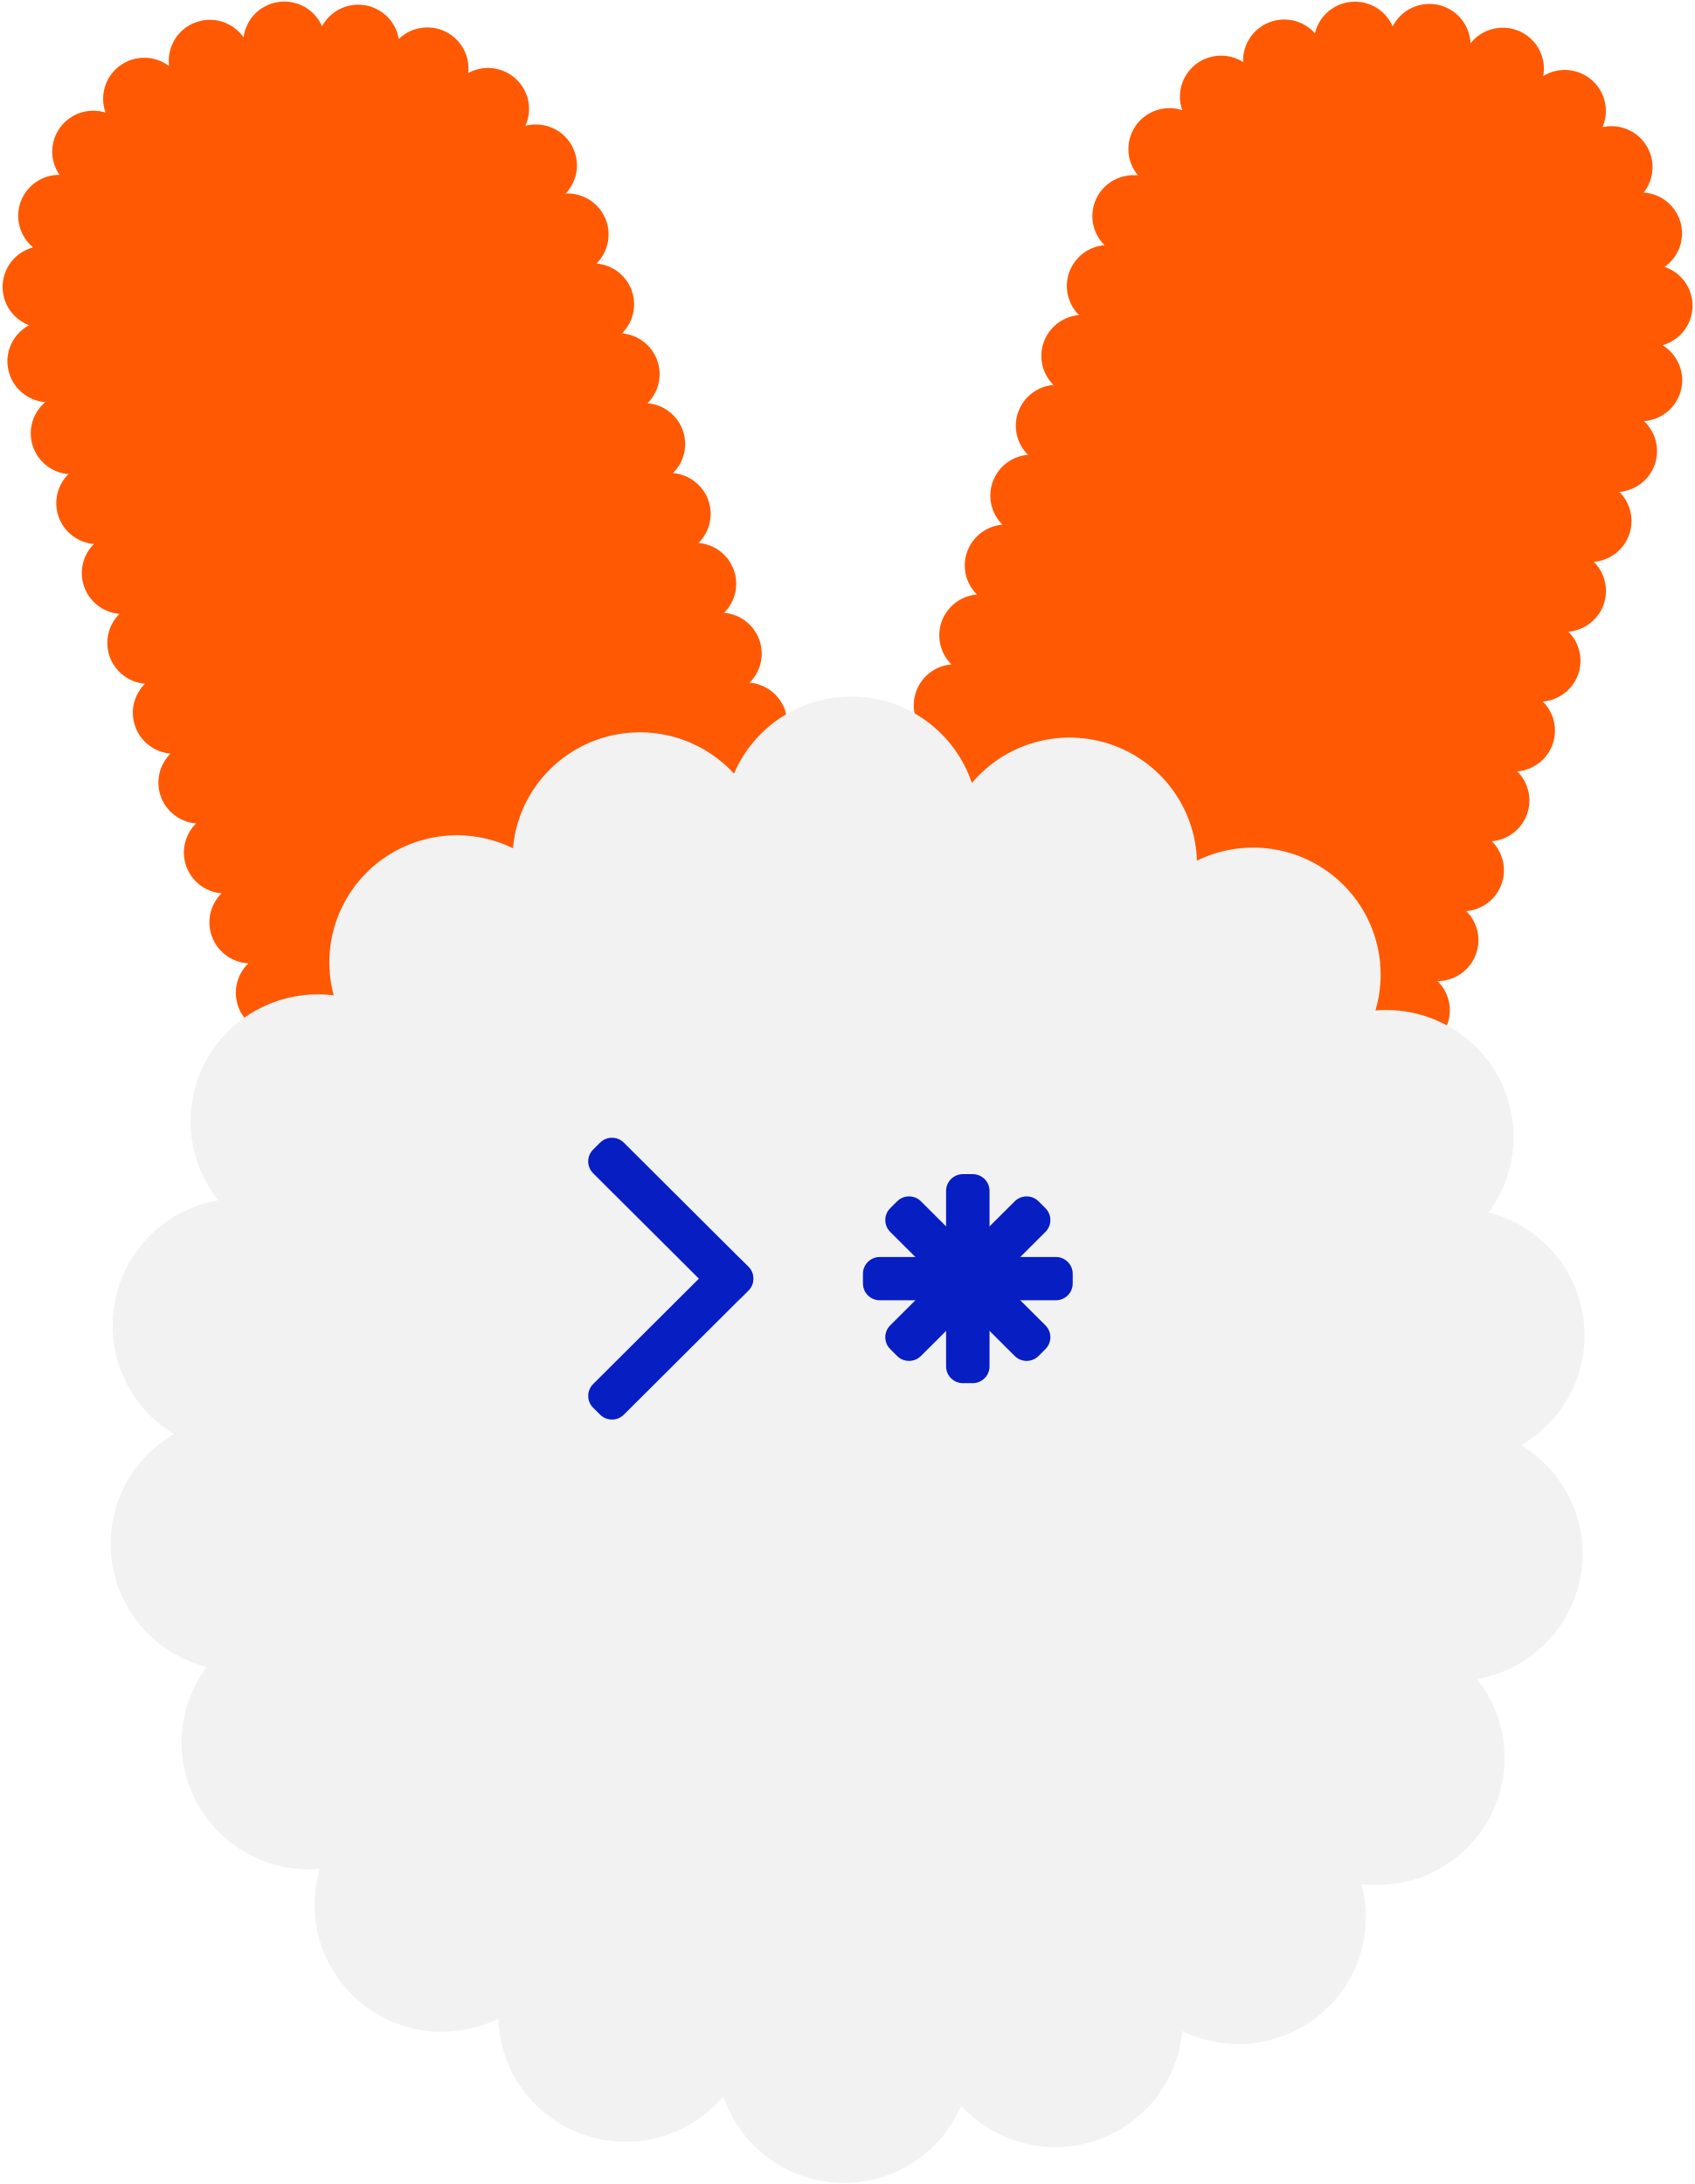
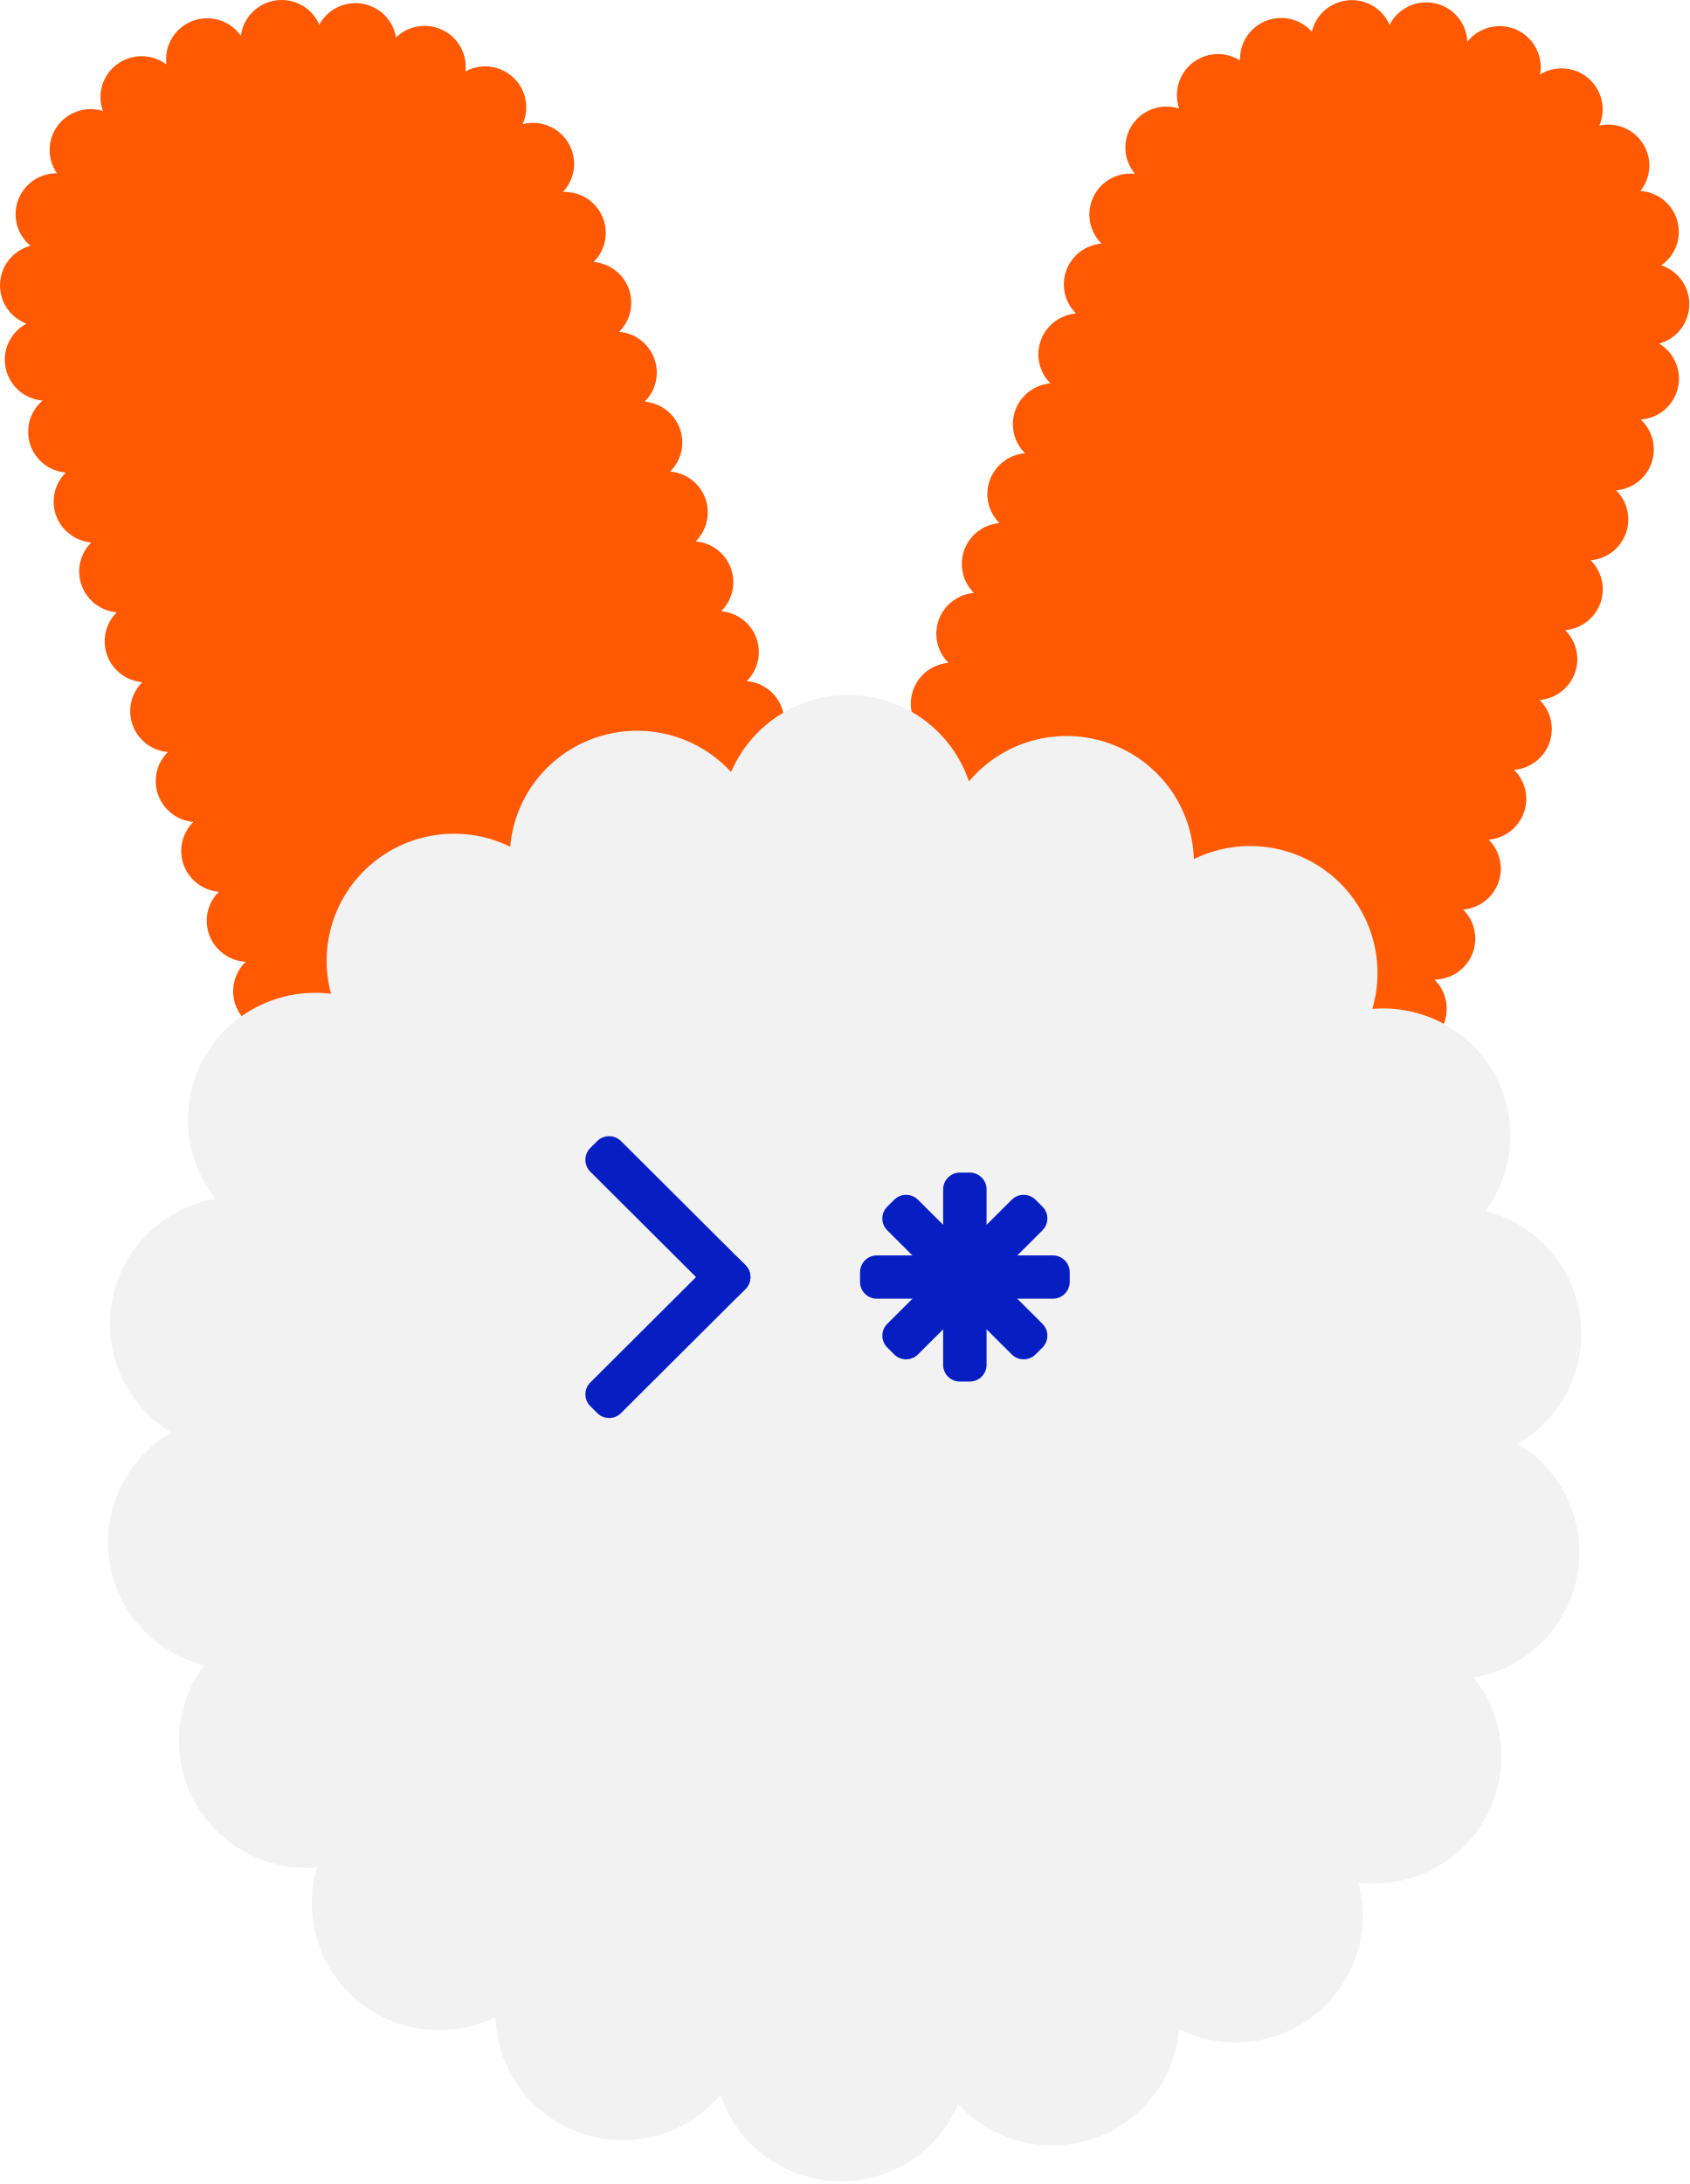
- <svg xmlns="http://www.w3.org/2000/svg" width="401" height="517" viewBox="0 0 401 517" fill="none">
-   <path d="M385.58 126.647C386.216 124.906 386.338 123.02 385.932 121.212C385.526 119.404 384.609 117.749 383.289 116.444C385.167 116.287 386.958 115.589 388.446 114.437C389.934 113.284 391.054 111.726 391.67 109.951C392.286 108.177 392.373 106.262 391.918 104.439C391.464 102.617 390.489 100.965 389.111 99.684C391.171 99.54 393.132 98.746 394.71 97.417C396.289 96.088 397.402 94.294 397.889 92.293C398.377 90.293 398.213 88.189 397.422 86.288C396.631 84.386 395.253 82.784 393.489 81.714C395.476 81.163 397.237 79.998 398.516 78.386C399.796 76.774 400.528 74.798 400.608 72.744C400.688 70.69 400.111 68.664 398.96 66.958C397.809 65.252 396.144 63.955 394.205 63.253C394.131 63.225 394.057 63.209 393.982 63.185C395.63 62.033 396.879 60.401 397.556 58.512C398.234 56.623 398.306 54.572 397.765 52.64C397.223 50.709 396.093 48.992 394.531 47.727C392.969 46.463 391.052 45.712 389.044 45.578C390.292 44.007 391.021 42.089 391.13 40.088C391.239 38.087 390.723 36.102 389.654 34.405C388.584 32.708 387.013 31.384 385.157 30.613C383.301 29.843 381.25 29.664 379.288 30.103C379.363 29.929 379.445 29.761 379.509 29.582C380.201 27.69 380.285 25.631 379.75 23.689C379.214 21.747 378.085 20.02 376.52 18.746C374.956 17.472 373.032 16.715 371.016 16.58C368.999 16.445 366.991 16.938 365.269 17.991C365.658 15.862 365.321 13.663 364.311 11.747C363.302 9.83 361.677 8.305 359.697 7.415C357.717 6.525 355.495 6.321 353.385 6.835C351.275 7.35 349.398 8.553 348.054 10.254C347.97 8.106 347.174 6.046 345.788 4.399C344.403 2.751 342.508 1.608 340.401 1.151C338.294 0.693 336.093 0.945 334.146 1.869C332.198 2.792 330.613 4.334 329.64 6.253C328.868 4.47 327.575 2.959 325.931 1.916C324.287 0.873 322.367 0.346 320.419 0.404C318.471 0.461 316.585 1.1 315.005 2.238C313.426 3.375 312.226 4.959 311.56 6.785C311.431 7.142 311.324 7.507 311.239 7.877C309.907 6.384 308.145 5.338 306.194 4.88C304.243 4.422 302.197 4.576 300.337 5.32C298.477 6.064 296.893 7.362 295.8 9.037C294.708 10.712 294.161 12.682 294.234 14.679C293.005 13.9 291.616 13.406 290.17 13.233C288.724 13.061 287.257 13.214 285.878 13.681C284.499 14.149 283.243 14.92 282.203 15.936C281.163 16.952 280.365 18.188 279.868 19.552C279.095 21.657 279.081 23.964 279.827 26.078C277.818 25.423 275.65 25.439 273.65 26.122C271.651 26.805 269.929 28.119 268.745 29.864C267.562 31.609 266.981 33.691 267.09 35.795C267.2 37.899 267.994 39.91 269.353 41.523C267.347 41.301 265.32 41.706 263.555 42.683C261.79 43.66 260.374 45.16 259.503 46.975C258.632 48.79 258.35 50.83 258.694 52.812C259.039 54.794 259.995 56.621 261.428 58.038C259.576 58.192 257.807 58.872 256.33 59.998C254.854 61.123 253.732 62.646 253.097 64.387C252.462 66.128 252.341 68.014 252.748 69.822C253.155 71.629 254.073 73.282 255.394 74.586C253.543 74.74 251.775 75.42 250.299 76.544C248.823 77.668 247.701 79.19 247.065 80.93C246.43 82.669 246.308 84.554 246.713 86.36C247.119 88.167 248.035 89.82 249.354 91.124C247.503 91.278 245.735 91.958 244.259 93.082C242.783 94.206 241.661 95.728 241.025 97.467C240.389 99.206 240.267 101.091 240.671 102.897C241.076 104.704 241.992 106.358 243.309 107.662C241.459 107.818 239.692 108.498 238.217 109.622C236.742 110.746 235.621 112.268 234.986 114.007C234.351 115.746 234.229 117.63 234.635 119.436C235.04 121.242 235.956 122.895 237.273 124.198C235.422 124.352 233.653 125.031 232.177 126.155C230.7 127.279 229.578 128.801 228.942 130.541C228.307 132.281 228.185 134.166 228.591 135.973C228.997 137.78 229.914 139.433 231.233 140.737C229.381 140.891 227.613 141.57 226.137 142.694C224.66 143.819 223.538 145.341 222.903 147.081C222.267 148.821 222.145 150.706 222.551 152.513C222.957 154.32 223.874 155.973 225.193 157.277C223.342 157.431 221.574 158.11 220.099 159.234C218.623 160.358 217.501 161.879 216.866 163.618C216.231 165.358 216.108 167.242 216.514 169.048C216.919 170.854 217.835 172.507 219.153 173.811C217.196 173.974 215.334 174.723 213.812 175.96C212.291 177.197 211.18 178.864 210.627 180.742C210.073 182.62 210.102 184.62 210.711 186.481C211.319 188.342 212.479 189.975 214.036 191.167C211.934 191.409 209.969 192.326 208.437 193.78C206.906 195.234 205.891 197.146 205.548 199.226C205.204 201.306 205.55 203.441 206.532 205.308C207.515 207.175 209.082 208.672 210.995 209.572C209.147 210.445 207.624 211.878 206.642 213.666C205.66 215.453 205.27 217.504 205.527 219.526C205.784 221.548 206.676 223.437 208.075 224.924C209.473 226.41 211.307 227.419 213.315 227.805C211.862 229.181 210.872 230.972 210.479 232.931C210.086 234.89 210.31 236.923 211.12 238.75C211.93 240.578 213.287 242.111 215.005 243.141C216.723 244.171 218.719 244.646 220.718 244.503C220.411 245.016 220.152 245.558 219.946 246.119C219.302 247.876 219.181 249.781 219.599 251.605C220.017 253.428 220.956 255.093 222.302 256.396C223.647 257.7 225.343 258.588 227.184 258.954C229.025 259.319 230.932 259.145 232.676 258.454C232.069 260.49 232.15 262.668 232.905 264.654C233.661 266.64 235.05 268.324 236.859 269.447C238.668 270.569 240.797 271.069 242.918 270.87C245.04 270.67 247.037 269.781 248.603 268.341C248.411 270.504 248.952 272.668 250.141 274.488C251.329 276.307 253.096 277.677 255.158 278.377C257.221 279.077 259.459 279.067 261.515 278.349C263.571 277.631 265.326 276.246 266.498 274.416C266.964 276.455 268.078 278.289 269.675 279.645C271.272 281.001 273.266 281.807 275.359 281.942C277.453 282.076 279.534 281.534 281.293 280.394C283.051 279.254 284.393 277.578 285.119 275.617C286.102 277.133 287.49 278.347 289.127 279.12C290.764 279.892 292.586 280.194 294.386 279.991C296.186 279.788 297.893 279.088 299.316 277.97C300.738 276.851 301.819 275.36 302.436 273.662C302.71 272.902 302.888 272.111 302.966 271.308C304.497 272.604 306.393 273.397 308.393 273.577C310.394 273.756 312.402 273.314 314.14 272.31C315.878 271.306 317.262 269.791 318.1 267.972C318.939 266.153 319.192 264.119 318.825 262.151C319.081 262.271 319.342 262.385 319.615 262.483C321.48 263.162 323.508 263.257 325.428 262.754C327.348 262.251 329.068 261.176 330.357 259.671C331.646 258.166 332.442 256.305 332.639 254.337C332.836 252.368 332.424 250.387 331.459 248.658C333.516 249.085 335.657 248.836 337.561 247.949C339.464 247.063 341.029 245.585 342.02 243.738C343.011 241.892 343.375 239.775 343.058 237.705C342.741 235.634 341.76 233.722 340.261 232.254C342.183 232.243 344.059 231.665 345.652 230.593C347.245 229.52 348.483 228.002 349.21 226.229C349.938 224.455 350.121 222.507 349.738 220.63C349.355 218.753 348.423 217.031 347.058 215.682C348.909 215.527 350.677 214.848 352.153 213.724C353.629 212.599 354.751 211.078 355.386 209.338C356.022 207.598 356.144 205.714 355.738 203.907C355.333 202.101 354.417 200.447 353.098 199.143C354.947 198.986 356.712 198.306 358.185 197.181C359.659 196.057 360.779 194.537 361.413 192.799C362.048 191.062 362.17 189.179 361.766 187.375C361.363 185.57 360.449 183.918 359.134 182.613C360.986 182.459 362.754 181.779 364.23 180.655C365.705 179.531 366.827 178.009 367.463 176.27C368.098 174.53 368.22 172.645 367.815 170.839C367.409 169.032 366.493 167.379 365.175 166.075C367.026 165.921 368.794 165.241 370.27 164.117C371.746 162.993 372.868 161.471 373.503 159.731C374.138 157.992 374.26 156.107 373.855 154.301C373.449 152.494 372.533 150.841 371.215 149.537C373.065 149.38 374.831 148.7 376.305 147.575C377.779 146.45 378.9 144.929 379.534 143.19C380.168 141.452 380.29 139.568 379.886 137.763C379.481 135.957 378.566 134.305 377.249 133.001C379.101 132.845 380.87 132.164 382.346 131.038C383.823 129.912 384.945 128.388 385.58 126.647Z" fill="#FF5903" />
-   <path d="M44.109 205.128C44.745 206.868 45.867 208.389 47.343 209.513C48.819 210.637 50.587 211.317 52.438 211.472C51.101 212.796 50.179 214.478 49.783 216.313C49.387 218.149 49.534 220.06 50.206 221.814C50.878 223.569 52.047 225.091 53.57 226.196C55.093 227.302 56.905 227.943 58.787 228.042C57.302 229.472 56.312 231.336 55.96 233.364C55.608 235.392 55.912 237.478 56.828 239.323C57.745 241.167 59.225 242.673 61.057 243.624C62.888 244.574 64.976 244.92 67.017 244.61C65.849 246.305 65.251 248.326 65.309 250.381C65.368 252.436 66.081 254.42 67.345 256.045C68.609 257.67 70.359 258.853 72.341 259.423C74.324 259.992 76.437 259.919 78.375 259.214C78.449 259.188 78.517 259.152 78.59 259.124C78.069 261.063 78.164 263.115 78.863 264.997C79.561 266.88 80.829 268.499 82.491 269.633C84.152 270.767 86.126 271.36 88.14 271.328C90.154 271.297 92.108 270.644 93.733 269.459C93.792 271.461 94.472 273.396 95.679 274.998C96.886 276.599 98.562 277.789 100.475 278.403C102.388 279.017 104.446 279.025 106.364 278.427C108.282 277.828 109.967 276.652 111.187 275.06C111.242 275.24 111.288 275.422 111.354 275.6C112.044 277.493 113.308 279.125 114.97 280.27C116.633 281.415 118.612 282.015 120.633 281.989C122.653 281.962 124.616 281.309 126.247 280.12C127.879 278.932 129.098 277.267 129.737 275.356C130.813 277.237 132.489 278.705 134.499 279.527C136.508 280.348 138.736 280.476 140.827 279.889C142.918 279.303 144.752 278.036 146.037 276.29C147.322 274.544 147.983 272.421 147.916 270.257C149.363 271.857 151.303 272.932 153.431 273.311C155.558 273.691 157.752 273.354 159.666 272.354C161.58 271.354 163.106 269.748 164.003 267.788C164.9 265.828 165.117 263.627 164.619 261.531C166.448 262.456 168.525 262.781 170.55 262.459C172.576 262.137 174.447 261.183 175.896 259.736C177.345 258.288 178.296 256.421 178.614 254.401C178.933 252.382 178.601 250.314 177.667 248.493C179.651 248.783 181.676 248.455 183.465 247.555C185.255 246.655 186.722 245.226 187.666 243.464C188.61 241.702 188.986 239.692 188.741 237.709C188.497 235.726 187.644 233.867 186.299 232.385C187.744 232.196 189.127 231.685 190.347 230.891C191.567 230.097 192.592 229.04 193.347 227.798C194.102 226.556 194.567 225.161 194.708 223.715C194.849 222.27 194.663 220.812 194.162 219.448C193.395 217.339 191.915 215.561 189.977 214.421C191.938 213.636 193.59 212.235 194.682 210.431C195.774 208.626 196.246 206.517 196.026 204.421C195.807 202.326 194.909 200.358 193.467 198.817C192.026 197.276 190.12 196.245 188.037 195.88C189.718 194.765 191.01 193.157 191.732 191.278C192.454 189.399 192.572 187.342 192.068 185.394C191.565 183.445 190.465 181.701 188.922 180.403C187.379 179.105 185.469 178.318 183.457 178.151C184.777 176.848 185.695 175.194 186.101 173.387C186.508 171.579 186.386 169.693 185.751 167.952C185.115 166.212 183.992 164.689 182.515 163.564C181.038 162.44 179.269 161.761 177.416 161.607C178.736 160.304 179.653 158.65 180.059 156.844C180.465 155.037 180.343 153.152 179.707 151.412C179.072 149.672 177.949 148.15 176.473 147.026C174.996 145.902 173.228 145.223 171.376 145.069C172.695 143.765 173.611 142.112 174.016 140.305C174.422 138.499 174.3 136.614 173.664 134.875C173.029 133.135 171.907 131.613 170.431 130.489C168.955 129.365 167.187 128.685 165.336 128.531C166.653 127.226 167.568 125.574 167.973 123.767C168.377 121.961 168.255 120.078 167.62 118.339C166.984 116.6 165.863 115.079 164.388 113.954C162.913 112.83 161.146 112.15 159.296 111.995C160.614 110.691 161.531 109.038 161.936 107.231C162.342 105.424 162.219 103.54 161.584 101.8C160.949 100.061 159.827 98.539 158.351 97.415C156.875 96.29 155.107 95.611 153.256 95.457C154.574 94.152 155.49 92.499 155.895 90.692C156.301 88.886 156.179 87.001 155.543 85.261C154.908 83.522 153.786 82 152.31 80.875C150.835 79.751 149.067 79.071 147.216 78.916C148.533 77.612 149.448 75.959 149.853 74.153C150.257 72.347 150.135 70.464 149.5 68.725C148.864 66.986 147.743 65.465 146.268 64.341C144.793 63.217 143.026 62.537 141.175 62.382C142.568 61.004 143.51 59.238 143.877 57.316C144.245 55.395 144.021 53.407 143.235 51.615C142.449 49.823 141.137 48.309 139.473 47.273C137.808 46.236 135.868 45.726 133.907 45.808C135.356 44.276 136.265 42.315 136.497 40.222C136.73 38.129 136.272 36.018 135.194 34.207C134.116 32.396 132.475 30.984 130.521 30.184C128.566 29.385 126.404 29.241 124.36 29.774C125.147 28.034 125.401 26.101 125.091 24.217C124.78 22.334 123.919 20.584 122.616 19.185C121.312 17.787 119.623 16.803 117.761 16.357C115.899 15.911 113.946 16.022 112.147 16.677C111.691 16.844 111.248 17.045 110.822 17.277C111.048 15.291 110.652 13.285 109.69 11.532C108.727 9.779 107.245 8.366 105.445 7.485C103.645 6.604 101.617 6.298 99.636 6.611C97.656 6.923 95.821 7.837 94.382 9.229C94.052 7.232 93.104 5.389 91.67 3.956C90.236 2.524 88.388 1.575 86.386 1.242C84.384 0.909 82.327 1.208 80.504 2.099C78.681 2.99 77.183 4.426 76.221 6.208C75.373 4.26 73.907 2.643 72.047 1.605C70.188 0.568 68.037 0.168 65.928 0.467C63.818 0.766 61.865 1.747 60.369 3.259C58.873 4.772 57.916 6.732 57.647 8.839C56.4 7.059 54.589 5.748 52.506 5.116C50.423 4.483 48.187 4.565 46.156 5.349C44.124 6.132 42.416 7.572 41.303 9.438C40.19 11.304 39.738 13.488 40.018 15.64C38.347 14.378 36.311 13.687 34.214 13.671C32.117 13.655 30.071 14.315 28.381 15.551C26.69 16.788 25.446 18.536 24.833 20.535C24.22 22.533 24.271 24.676 24.979 26.643C23.048 26.042 20.977 26.056 19.055 26.683C17.133 27.311 15.455 28.521 14.256 30.145C13.056 31.768 12.396 33.724 12.365 35.74C12.335 37.755 12.937 39.73 14.087 41.389C12.079 41.377 10.117 41.984 8.469 43.128C6.822 44.272 5.57 45.896 4.886 47.778C4.202 49.659 4.119 51.705 4.649 53.635C5.178 55.565 6.295 57.285 7.844 58.557C7.571 58.631 7.296 58.711 7.025 58.809C5.16 59.484 3.546 60.712 2.4 62.327C1.255 63.943 0.632 65.868 0.616 67.846C0.6 69.824 1.191 71.76 2.31 73.393C3.429 75.027 5.022 76.281 6.877 76.986C5.025 77.977 3.546 79.538 2.66 81.437C1.773 83.336 1.528 85.469 1.96 87.519C2.392 89.568 3.478 91.423 5.055 92.806C6.633 94.189 8.618 95.025 10.713 95.191C9.247 96.43 8.183 98.075 7.655 99.916C7.127 101.758 7.158 103.715 7.745 105.539C8.332 107.363 9.448 108.973 10.952 110.165C12.456 111.358 14.281 112.079 16.197 112.239C14.878 113.543 13.962 115.196 13.557 117.003C13.151 118.809 13.273 120.694 13.909 122.433C14.544 124.173 15.666 125.695 17.142 126.819C18.618 127.943 20.386 128.623 22.237 128.777C20.919 130.081 20.003 131.735 19.597 133.541C19.192 135.348 19.314 137.232 19.949 138.972C20.585 140.712 21.706 142.234 23.182 143.358C24.658 144.483 26.426 145.162 28.277 145.317C26.959 146.621 26.042 148.274 25.637 150.081C25.231 151.888 25.354 153.772 25.989 155.512C26.624 157.251 27.746 158.773 29.222 159.897C30.698 161.022 32.466 161.701 34.317 161.855C32.998 163.16 32.082 164.813 31.677 166.621C31.272 168.428 31.395 170.313 32.031 172.052C32.667 173.792 33.789 175.314 35.266 176.438C36.743 177.562 38.512 178.24 40.363 178.394C39.045 179.698 38.129 181.351 37.724 183.158C37.319 184.964 37.441 186.849 38.076 188.589C38.711 190.328 39.833 191.85 41.309 192.975C42.785 194.099 44.553 194.779 46.404 194.934C45.085 196.238 44.168 197.89 43.761 199.697C43.355 201.503 43.475 203.388 44.109 205.128Z" fill="#FF5903" />
-   <path d="M41.188 339.483C36.008 342.479 31.841 346.946 29.218 352.312C26.596 357.679 25.637 363.702 26.463 369.614C27.29 375.526 29.865 381.059 33.859 385.507C37.854 389.954 43.088 393.115 48.893 394.587C45.444 399.234 43.414 404.773 43.044 410.54C42.674 416.308 43.98 422.06 46.806 427.107C49.632 432.154 53.858 436.282 58.978 438.996C64.097 441.711 69.894 442.897 75.673 442.413C75.394 443.365 75.16 444.339 74.968 445.333C73.929 450.82 74.444 456.486 76.455 461.697C78.466 466.909 81.894 471.459 86.354 474.837C90.814 478.216 96.13 480.29 101.707 480.827C107.283 481.363 112.899 480.341 117.926 477.876C118.114 483.964 120.154 489.851 123.775 494.758C127.396 499.665 132.427 503.36 138.202 505.353C143.977 507.346 150.224 507.544 156.115 505.92C162.005 504.296 167.261 500.926 171.187 496.258C173.136 502.032 176.799 507.079 181.691 510.731C186.583 514.383 192.473 516.467 198.58 516.708C204.687 516.949 210.724 515.335 215.89 512.079C221.056 508.824 225.108 504.081 227.508 498.479C231.288 502.6 236.144 505.59 241.533 507.115C246.923 508.64 252.631 508.638 258.02 507.112C263.408 505.585 268.264 502.593 272.042 498.471C275.82 494.349 278.372 489.259 279.411 483.773C279.599 482.777 279.737 481.785 279.822 480.796C285.026 483.342 290.856 484.339 296.615 483.669C302.373 482.999 307.815 480.689 312.291 477.017C316.766 473.345 320.086 468.466 321.851 462.963C323.617 457.46 323.755 451.566 322.248 445.988C328.192 446.725 334.221 445.681 339.567 442.99C344.914 440.298 349.334 436.081 352.266 430.875C355.197 425.67 356.506 419.712 356.026 413.762C355.546 407.812 353.298 402.139 349.57 397.467C355.624 396.421 361.213 393.557 365.589 389.259C369.966 384.961 372.921 379.434 374.06 373.417C375.198 367.4 374.466 361.179 371.961 355.588C369.456 349.996 365.298 345.3 360.043 342.127C365.222 339.13 369.388 334.663 372.01 329.297C374.632 323.93 375.59 317.907 374.764 311.995C373.937 306.084 371.362 300.551 367.368 296.104C363.374 291.656 358.141 288.495 352.336 287.023C355.784 282.376 357.815 276.837 358.185 271.069C358.555 265.302 357.249 259.55 354.423 254.503C351.597 249.456 347.371 245.328 342.251 242.614C337.131 239.899 331.335 238.713 325.556 239.197C325.837 238.245 326.073 237.271 326.263 236.277C327.301 230.79 326.786 225.124 324.774 219.913C322.763 214.703 319.335 210.153 314.876 206.775C310.416 203.396 305.1 201.322 299.524 200.785C293.947 200.248 288.331 201.269 283.305 203.734C283.118 197.646 281.079 191.758 277.458 186.85C273.837 181.942 268.806 178.247 263.03 176.254C257.254 174.26 251.007 174.063 245.116 175.688C239.225 177.312 233.969 180.683 230.043 185.352C228.095 179.578 224.432 174.531 219.54 170.879C214.648 167.227 208.758 165.143 202.651 164.902C196.543 164.661 190.507 166.275 185.341 169.531C180.175 172.786 176.123 177.529 173.723 183.131C169.943 179.011 165.087 176.021 159.699 174.496C154.31 172.972 148.602 172.973 143.214 174.499C137.826 176.025 132.971 179.016 129.192 183.138C125.414 187.259 122.862 192.347 121.822 197.833C121.634 198.833 121.499 199.821 121.421 200.81C116.217 198.263 110.386 197.265 104.628 197.935C98.869 198.605 93.426 200.914 88.95 204.587C84.474 208.259 81.155 213.139 79.39 218.642C77.624 224.146 77.487 230.039 78.995 235.618C73.05 234.878 67.018 235.92 61.67 238.611C56.322 241.302 51.899 245.52 48.966 250.727C46.034 255.934 44.724 261.893 45.205 267.845C45.685 273.796 47.934 279.47 51.665 284.143C45.61 285.188 40.019 288.051 35.642 292.348C31.264 296.646 28.308 302.174 27.169 308.192C26.029 314.21 26.761 320.431 29.267 326.023C31.772 331.615 35.932 336.311 41.188 339.483Z" fill="#F2F2F2" />
-   <path d="M204.254 301.53V303.833C204.254 306.027 206.038 307.806 208.24 307.806H249.915C252.117 307.806 253.902 306.027 253.902 303.833V301.53C253.902 299.336 252.117 297.557 249.915 297.557H208.24C206.038 297.557 204.254 299.336 204.254 301.53Z" fill="#071EC3" />
-   <path d="M230.227 277.944H227.917C225.715 277.944 223.93 279.723 223.93 281.917V323.45C223.93 325.644 225.715 327.423 227.917 327.423H230.227C232.429 327.423 234.214 325.644 234.214 323.45V281.917C234.214 279.723 232.429 277.944 230.227 277.944Z" fill="#071EC3" />
-   <path d="M210.707 319.361L212.34 320.989C213.897 322.541 216.421 322.541 217.978 320.989L247.447 291.621C249.004 290.07 249.004 287.554 247.447 286.002L245.813 284.374C244.256 282.823 241.732 282.823 240.175 284.374L210.707 313.742C209.15 315.294 209.15 317.809 210.707 319.361Z" fill="#071EC3" />
-   <path d="M212.34 284.375L210.707 286.003C209.15 287.555 209.15 290.07 210.707 291.622L240.175 320.99C241.732 322.541 244.256 322.541 245.813 320.99L247.447 319.362C249.004 317.81 249.004 315.294 247.447 313.743L217.978 284.375C216.422 282.823 213.897 282.823 212.34 284.375Z" fill="#071EC3" />
-   <path d="M142.025 270.492L140.392 272.12C138.835 273.672 138.835 276.187 140.392 277.739L169.86 307.107C171.417 308.659 173.941 308.659 175.498 307.107L177.132 305.479C178.689 303.927 178.689 301.412 177.132 299.86L147.663 270.492C146.106 268.941 143.582 268.941 142.025 270.492Z" fill="#071EC3" />
-   <path d="M140.395 333.247L142.029 334.875C143.586 336.427 146.11 336.427 147.667 334.875L177.135 305.507C178.692 303.956 178.692 301.44 177.135 299.889L175.502 298.26C173.945 296.709 171.421 296.709 169.864 298.26L140.395 327.628C138.838 329.18 138.838 331.696 140.395 333.247Z" fill="#071EC3" />
+ <svg xmlns="http://www.w3.org/2000/svg" width="400" height="517" viewBox="0 0 400 517" fill="none">
+   <path d="M384.964 126.276C385.6 124.535 385.722 122.649 385.316 120.841C384.911 119.033 383.993 117.379 382.674 116.074C384.551 115.916 386.343 115.219 387.83 114.066C389.318 112.913 390.438 111.355 391.055 109.581C391.671 107.806 391.757 105.891 391.303 104.069C390.849 102.246 389.873 100.594 388.495 99.314C390.556 99.169 392.517 98.375 394.095 97.046C395.673 95.718 396.786 93.923 397.274 91.923C397.761 89.922 397.597 87.819 396.806 85.917C396.015 84.015 394.638 82.413 392.873 81.343C394.861 80.793 396.621 79.627 397.901 78.015C399.18 76.403 399.913 74.427 399.993 72.373C400.072 70.319 399.495 68.293 398.344 66.587C397.194 64.881 395.529 63.584 393.59 62.882C393.515 62.854 393.441 62.838 393.367 62.814C395.015 61.663 396.263 60.03 396.941 58.142C397.618 56.253 397.691 54.201 397.149 52.27C396.607 50.338 395.478 48.622 393.916 47.357C392.354 46.092 390.437 45.341 388.429 45.208C389.677 43.637 390.405 41.719 390.514 39.718C390.623 37.717 390.108 35.731 389.038 34.035C387.968 32.338 386.397 31.013 384.541 30.242C382.685 29.472 380.635 29.294 378.673 29.732C378.747 29.558 378.83 29.39 378.894 29.212C379.586 27.32 379.67 25.26 379.134 23.319C378.599 21.377 377.47 19.649 375.905 18.375C374.34 17.102 372.416 16.345 370.4 16.209C368.384 16.074 366.376 16.567 364.654 17.621C365.043 15.491 364.706 13.293 363.696 11.376C362.686 9.459 361.062 7.934 359.082 7.044C357.101 6.154 354.879 5.95 352.769 6.465C350.659 6.979 348.783 8.182 347.438 9.883C347.355 7.735 346.558 5.676 345.173 4.028C343.788 2.38 341.893 1.238 339.785 0.78C337.678 0.322 335.478 0.575 333.53 1.498C331.582 2.422 329.998 3.964 329.025 5.882C328.252 4.099 326.96 2.588 325.316 1.545C323.672 0.503 321.751 -0.024 319.803 0.033C317.855 0.09 315.97 0.729 314.39 1.867C312.811 3.005 311.61 4.589 310.944 6.414C310.816 6.771 310.708 7.136 310.623 7.506C309.291 6.014 307.529 4.967 305.578 4.509C303.627 4.052 301.582 4.206 299.722 4.95C297.861 5.694 296.277 6.992 295.185 8.667C294.093 10.342 293.546 12.312 293.619 14.308C292.39 13.529 291.001 13.035 289.555 12.863C288.108 12.69 286.642 12.843 285.263 13.311C283.884 13.779 282.628 14.549 281.588 15.565C280.547 16.581 279.749 17.817 279.252 19.181C278.48 21.286 278.465 23.593 279.212 25.707C277.203 25.052 275.034 25.068 273.035 25.751C271.035 26.434 269.313 27.748 268.13 29.493C266.946 31.239 266.365 33.321 266.475 35.425C266.585 37.528 267.379 39.539 268.738 41.153C266.731 40.93 264.705 41.336 262.94 42.312C261.175 43.289 259.759 44.789 258.888 46.604C258.017 48.419 257.734 50.459 258.079 52.442C258.424 54.424 259.379 56.25 260.812 57.667C258.96 57.822 257.191 58.502 255.715 59.627C254.238 60.752 253.116 62.276 252.481 64.017C251.846 65.758 251.725 67.644 252.132 69.451C252.54 71.258 253.458 72.912 254.778 74.215C252.927 74.37 251.159 75.049 249.683 76.173C248.207 77.297 247.085 78.819 246.45 80.559C245.815 82.299 245.693 84.183 246.098 85.99C246.503 87.796 247.42 89.449 248.738 90.753C246.887 90.908 245.119 91.587 243.643 92.711C242.167 93.835 241.045 95.357 240.409 97.096C239.774 98.836 239.651 100.72 240.056 102.527C240.461 104.334 241.376 105.987 242.694 107.292C240.844 107.447 239.076 108.127 237.602 109.251C236.127 110.376 235.005 111.897 234.371 113.636C233.736 115.375 233.614 117.259 234.019 119.065C234.424 120.871 235.34 122.524 236.658 123.828C234.806 123.981 233.038 124.66 231.561 125.784C230.085 126.908 228.962 128.431 228.327 130.17C227.691 131.91 227.569 133.795 227.975 135.602C228.381 137.409 229.298 139.062 230.618 140.366C228.766 140.52 226.998 141.199 225.521 142.324C224.045 143.448 222.923 144.97 222.287 146.71C221.652 148.45 221.53 150.335 221.936 152.142C222.342 153.949 223.258 155.602 224.577 156.906C222.727 157.06 220.959 157.74 219.483 158.863C218.008 159.987 216.886 161.509 216.251 163.248C215.615 164.987 215.493 166.871 215.898 168.677C216.303 170.484 217.219 172.136 218.537 173.44C216.58 173.603 214.719 174.353 213.197 175.59C211.675 176.827 210.565 178.494 210.011 180.371C209.458 182.249 209.487 184.25 210.095 186.11C210.704 187.971 211.863 189.605 213.421 190.797C211.319 191.038 209.354 191.955 207.822 193.409C206.29 194.864 205.276 196.775 204.932 198.856C204.588 200.936 204.934 203.071 205.917 204.938C206.9 206.804 208.466 208.301 210.379 209.201C208.532 210.075 207.008 211.508 206.026 213.295C205.044 215.083 204.654 217.134 204.912 219.156C205.169 221.177 206.061 223.066 207.459 224.553C208.858 226.04 210.692 227.048 212.7 227.434C211.247 228.811 210.256 230.601 209.863 232.56C209.471 234.52 209.695 236.552 210.505 238.38C211.315 240.207 212.672 241.741 214.39 242.77C216.108 243.8 218.103 244.276 220.103 244.132C219.795 244.646 219.537 245.187 219.33 245.749C218.686 247.506 218.566 249.411 218.984 251.234C219.402 253.058 220.34 254.722 221.686 256.026C223.032 257.33 224.728 258.218 226.568 258.583C228.409 258.948 230.317 258.775 232.061 258.084C231.454 260.12 231.534 262.298 232.29 264.284C233.046 266.269 234.435 267.953 236.243 269.076C238.052 270.199 240.181 270.699 242.303 270.499C244.424 270.299 246.421 269.411 247.987 267.97C247.795 270.133 248.337 272.297 249.525 274.117C250.714 275.937 252.481 277.306 254.543 278.006C256.605 278.706 258.844 278.697 260.9 277.979C262.956 277.261 264.71 275.876 265.883 274.046C266.349 276.084 267.463 277.918 269.06 279.274C270.657 280.63 272.65 281.436 274.744 281.571C276.837 281.706 278.918 281.163 280.677 280.023C282.436 278.884 283.778 277.208 284.503 275.246C285.486 276.763 286.874 277.976 288.512 278.749C290.149 279.522 291.97 279.824 293.77 279.62C295.57 279.417 297.278 278.717 298.7 277.599C300.123 276.481 301.204 274.989 301.821 273.292C302.094 272.531 302.272 271.741 302.351 270.937C303.881 272.234 305.777 273.027 307.778 273.206C309.779 273.385 311.786 272.943 313.524 271.939C315.262 270.936 316.646 269.42 317.485 267.601C318.324 265.782 318.577 263.749 318.209 261.781C318.466 261.901 318.727 262.015 319 262.113C320.865 262.792 322.893 262.886 324.813 262.383C326.733 261.881 328.452 260.805 329.741 259.3C331.03 257.796 331.826 255.934 332.023 253.966C332.221 251.997 331.809 250.016 330.843 248.287C332.901 248.714 335.042 248.466 336.945 247.579C338.849 246.692 340.413 245.215 341.404 243.368C342.395 241.521 342.76 239.404 342.443 237.334C342.126 235.264 341.144 233.351 339.646 231.883C341.568 231.873 343.444 231.295 345.037 230.222C346.629 229.15 347.868 227.631 348.595 225.858C349.322 224.085 349.506 222.137 349.123 220.259C348.74 218.382 347.807 216.66 346.443 215.311C348.294 215.157 350.062 214.477 351.538 213.353C353.014 212.229 354.136 210.707 354.771 208.967C355.406 207.228 355.529 205.343 355.123 203.537C354.718 201.73 353.801 200.077 352.483 198.773C354.332 198.616 356.097 197.935 357.57 196.811C359.043 195.687 360.163 194.166 360.798 192.429C361.432 190.691 361.555 188.809 361.151 187.004C360.747 185.199 359.834 183.547 358.519 182.243C360.37 182.088 362.138 181.409 363.614 180.285C365.09 179.16 366.212 177.639 366.847 175.899C367.483 174.159 367.605 172.275 367.199 170.468C366.794 168.662 365.878 167.008 364.559 165.704C366.41 165.55 368.178 164.871 369.654 163.746C371.13 162.622 372.252 161.1 372.887 159.361C373.523 157.621 373.645 155.737 373.24 153.93C372.834 152.123 371.918 150.47 370.599 149.166C372.449 149.01 374.215 148.329 375.69 147.204C377.164 146.08 378.284 144.558 378.919 142.82C379.553 141.081 379.675 139.198 379.27 137.392C378.865 135.587 377.95 133.934 376.634 132.63C378.486 132.474 380.255 131.793 381.731 130.667C383.207 129.541 384.329 128.018 384.964 126.276V126.276Z" fill="#FF5903" />
+   <path d="M43.494 204.758C44.13 206.497 45.252 208.018 46.728 209.143C48.203 210.267 49.971 210.946 51.822 211.101C50.486 212.425 49.564 214.107 49.168 215.943C48.772 217.779 48.918 219.69 49.591 221.444C50.263 223.198 51.431 224.72 52.955 225.826C54.478 226.931 56.29 227.572 58.172 227.671C56.687 229.102 55.697 230.965 55.345 232.993C54.993 235.021 55.297 237.108 56.213 238.952C57.129 240.796 58.61 242.303 60.441 243.253C62.273 244.204 64.36 244.549 66.402 244.24C65.233 245.934 64.635 247.955 64.694 250.01C64.753 252.066 65.466 254.049 66.73 255.674C67.994 257.3 69.743 258.482 71.726 259.052C73.709 259.622 75.821 259.549 77.76 258.843C77.834 258.817 77.902 258.781 77.974 258.753C77.453 260.692 77.549 262.744 78.247 264.627C78.946 266.509 80.214 268.129 81.875 269.263C83.537 270.397 85.511 270.989 87.525 270.958C89.538 270.926 91.493 270.273 93.118 269.088C93.177 271.09 93.856 273.025 95.064 274.627C96.271 276.229 97.946 277.418 99.86 278.032C101.773 278.647 103.83 278.655 105.748 278.056C107.667 277.458 109.352 276.281 110.572 274.689C110.626 274.869 110.672 275.051 110.739 275.23C111.428 277.123 112.692 278.755 114.355 279.899C116.018 281.044 117.997 281.645 120.017 281.618C122.038 281.591 124 280.938 125.632 279.75C127.263 278.561 128.483 276.896 129.122 274.985C130.197 276.866 131.874 278.335 133.883 279.156C135.893 279.978 138.121 280.105 140.212 279.519C142.303 278.932 144.137 277.665 145.421 275.92C146.706 274.174 147.368 272.05 147.301 269.886C148.748 271.486 150.688 272.561 152.815 272.941C154.943 273.321 157.137 272.984 159.051 271.984C160.965 270.984 162.491 269.377 163.388 267.417C164.285 265.458 164.501 263.256 164.004 261.16C165.833 262.086 167.909 262.411 169.935 262.088C171.961 261.766 173.832 260.813 175.28 259.365C176.729 257.918 177.681 256.05 177.999 254.031C178.317 252.011 177.986 249.943 177.052 248.123C179.035 248.412 181.06 248.084 182.85 247.184C184.639 246.284 186.106 244.855 187.051 243.093C187.995 241.331 188.37 239.321 188.126 237.338C187.881 235.355 187.028 233.496 185.684 232.015C187.128 231.825 188.512 231.314 189.732 230.52C190.952 229.726 191.977 228.669 192.732 227.427C193.487 226.185 193.952 224.79 194.093 223.345C194.234 221.899 194.047 220.441 193.546 219.077C192.779 216.968 191.299 215.191 189.361 214.05C191.323 213.265 192.975 211.864 194.067 210.06C195.158 208.256 195.63 206.146 195.411 204.051C195.192 201.955 194.293 199.988 192.852 198.447C191.41 196.905 189.504 195.874 187.422 195.509C189.103 194.395 190.394 192.786 191.117 190.907C191.839 189.028 191.956 186.972 191.453 185.023C190.949 183.074 189.85 181.33 188.307 180.032C186.763 178.735 184.853 177.948 182.841 177.781C184.162 176.477 185.079 174.824 185.486 173.016C185.892 171.208 185.771 169.323 185.135 167.582C184.5 165.841 183.377 164.318 181.9 163.194C180.423 162.069 178.653 161.39 176.801 161.237C178.12 159.933 179.037 158.28 179.443 156.473C179.849 154.666 179.727 152.781 179.092 151.041C178.456 149.301 177.334 147.779 175.857 146.655C174.381 145.531 172.612 144.852 170.761 144.699C172.079 143.394 172.995 141.741 173.401 139.935C173.806 138.128 173.684 136.244 173.049 134.504C172.414 132.764 171.292 131.242 169.816 130.118C168.34 128.994 166.572 128.315 164.721 128.16C166.038 126.856 166.953 125.203 167.357 123.397C167.762 121.591 167.639 119.707 167.004 117.968C166.369 116.229 165.248 114.708 163.773 113.584C162.298 112.46 160.531 111.78 158.68 111.624C159.999 110.32 160.915 108.667 161.321 106.86C161.726 105.054 161.604 103.169 160.969 101.43C160.333 99.69 159.211 98.168 157.735 97.044C156.26 95.92 154.491 95.24 152.64 95.086C153.959 93.782 154.875 92.128 155.28 90.322C155.685 88.515 155.563 86.63 154.928 84.891C154.293 83.151 153.171 81.629 151.695 80.505C150.219 79.38 148.451 78.701 146.6 78.546C147.917 77.242 148.832 75.589 149.237 73.783C149.642 71.977 149.519 70.093 148.884 68.354C148.249 66.615 147.128 65.094 145.653 63.97C144.177 62.846 142.41 62.167 140.56 62.012C141.953 60.633 142.894 58.867 143.262 56.946C143.63 55.024 143.406 53.037 142.619 51.245C141.833 49.452 140.522 47.938 138.857 46.902C137.193 45.866 135.252 45.355 133.291 45.437C134.74 43.905 135.65 41.944 135.882 39.851C136.114 37.758 135.657 35.647 134.579 33.836C133.5 32.026 131.86 30.613 129.905 29.814C127.951 29.014 125.788 28.87 123.744 29.403C124.531 27.663 124.785 25.73 124.475 23.847C124.165 21.963 123.304 20.213 122 18.815C120.696 17.416 119.008 16.433 117.146 15.986C115.283 15.54 113.331 15.651 111.531 16.306C111.076 16.474 110.633 16.674 110.207 16.906C110.432 14.921 110.037 12.914 109.074 11.161C108.112 9.409 106.629 7.995 104.829 7.114C103.03 6.233 101.001 5.928 99.021 6.24C97.04 6.552 95.205 7.467 93.766 8.858C93.437 6.862 92.489 5.018 91.055 3.586C89.621 2.153 87.773 1.204 85.771 0.871C83.768 0.538 81.711 0.838 79.888 1.728C78.065 2.619 76.568 4.056 75.606 5.837C74.758 3.889 73.291 2.272 71.432 1.235C69.572 0.198 67.422 -0.202 65.312 0.096C63.202 0.395 61.249 1.376 59.753 2.889C58.257 4.401 57.301 6.361 57.031 8.468C55.784 6.689 53.974 5.378 51.891 4.745C49.807 4.112 47.571 4.194 45.54 4.978C43.509 5.762 41.8 7.202 40.688 9.067C39.575 10.933 39.123 13.117 39.403 15.27C37.731 14.007 35.696 13.317 33.599 13.301C31.502 13.284 29.456 13.944 27.765 15.181C26.075 16.418 24.83 18.165 24.217 20.164C23.604 22.163 23.656 24.305 24.363 26.273C22.433 25.671 20.362 25.685 18.439 26.313C16.517 26.94 14.839 28.15 13.64 29.774C12.441 31.397 11.78 33.353 11.75 35.369C11.72 37.385 12.322 39.36 13.472 41.018C11.464 41.006 9.501 41.614 7.854 42.758C6.207 43.902 4.955 45.526 4.271 47.407C3.587 49.288 3.504 51.334 4.033 53.264C4.563 55.195 5.679 56.914 7.229 58.187C6.956 58.261 6.681 58.341 6.41 58.439C4.544 59.114 2.93 60.342 1.785 61.957C0.639 63.572 0.016 65.498 0 67.476C-0.016 69.454 0.575 71.389 1.694 73.023C2.813 74.656 4.407 75.91 6.261 76.615C4.41 77.606 2.931 79.168 2.044 81.066C1.158 82.965 0.912 85.099 1.344 87.148C1.776 89.197 2.862 91.052 4.44 92.435C6.018 93.818 8.002 94.655 10.097 94.82C8.632 96.059 7.568 97.704 7.04 99.546C6.511 101.388 6.543 103.344 7.129 105.168C7.716 106.992 8.832 108.602 10.336 109.795C11.841 110.987 13.666 111.709 15.581 111.868C14.263 113.172 13.347 114.825 12.941 116.632C12.536 118.439 12.658 120.323 13.293 122.063C13.928 123.802 15.05 125.324 16.526 126.448C18.002 127.573 19.77 128.252 21.622 128.406C20.303 129.711 19.387 131.364 18.982 133.171C18.576 134.977 18.699 136.862 19.334 138.601C19.969 140.341 21.091 141.863 22.567 142.988C24.043 144.112 25.811 144.792 27.662 144.947C26.343 146.251 25.427 147.904 25.021 149.71C24.616 151.517 24.738 153.402 25.373 155.141C26.009 156.881 27.131 158.403 28.607 159.527C30.083 160.651 31.851 161.33 33.702 161.485C32.383 162.789 31.467 164.443 31.062 166.25C30.657 168.057 30.779 169.942 31.415 171.682C32.051 173.422 33.174 174.943 34.651 176.067C36.127 177.191 37.896 177.87 39.748 178.023C38.43 179.327 37.514 180.98 37.108 182.787C36.703 184.594 36.825 186.478 37.461 188.218C38.096 189.958 39.218 191.48 40.693 192.604C42.169 193.729 43.937 194.408 45.788 194.563C44.469 195.867 43.552 197.52 43.146 199.326C42.739 201.133 42.86 203.017 43.494 204.758V204.758Z" fill="#FF5903" />
+   <path d="M40.573 339.112C35.393 342.109 31.226 346.575 28.603 351.942C25.98 357.308 25.021 363.332 25.848 369.244C26.674 375.156 29.249 380.688 33.244 385.136C37.239 389.584 42.472 392.745 48.277 394.216C44.829 398.863 42.798 404.402 42.428 410.17C42.058 415.938 43.364 421.689 46.19 426.736C49.016 431.783 53.242 435.911 58.362 438.626C63.482 441.34 69.278 442.526 75.057 442.042C74.779 442.994 74.544 443.968 74.353 444.963C73.314 450.449 73.829 456.116 75.84 461.327C77.851 466.538 81.278 471.088 85.738 474.467C90.198 477.846 95.515 479.919 101.091 480.456C106.668 480.993 112.284 479.971 117.311 477.505C117.499 483.593 119.538 489.48 123.159 494.387C126.78 499.294 131.811 502.989 137.587 504.982C143.362 506.975 149.609 507.173 155.499 505.549C161.39 503.925 166.646 500.556 170.572 495.888C172.521 501.661 176.184 506.708 181.076 510.36C185.967 514.012 191.857 516.097 197.965 516.337C204.072 516.578 210.109 514.964 215.275 511.709C220.441 508.453 224.492 503.71 226.893 498.108C230.672 502.229 235.529 505.219 240.918 506.744C246.307 508.269 252.016 508.268 257.404 506.741C262.793 505.214 267.648 502.222 271.426 498.1C275.205 493.978 277.756 488.889 278.795 483.403C278.984 482.406 279.121 481.414 279.207 480.426C284.411 482.971 290.241 483.968 295.999 483.298C301.757 482.628 307.2 480.319 311.675 476.647C316.151 472.974 319.47 468.095 321.236 462.592C323.002 457.089 323.139 451.196 321.632 445.617C327.576 446.354 333.606 445.311 338.952 442.619C344.298 439.928 348.719 435.71 351.65 430.505C354.581 425.299 355.89 419.341 355.41 413.391C354.93 407.441 352.683 401.769 348.955 397.097C355.009 396.05 360.597 393.187 364.974 388.889C369.35 384.591 372.306 379.064 373.445 373.047C374.583 367.029 373.851 360.809 371.346 355.217C368.841 349.626 364.683 344.929 359.427 341.757C364.606 338.759 368.773 334.293 371.394 328.926C374.016 323.56 374.975 317.537 374.148 311.625C373.322 305.713 370.747 300.181 366.752 295.733C362.758 291.286 357.525 288.125 351.721 286.653C355.169 282.006 357.2 276.467 357.57 270.699C357.94 264.931 356.634 259.179 353.808 254.133C350.982 249.086 346.756 244.958 341.636 242.243C336.516 239.528 330.719 238.342 324.941 238.827C325.222 237.874 325.457 236.901 325.647 235.906C326.685 230.42 326.17 224.754 324.159 219.543C322.148 214.332 318.72 209.782 314.26 206.404C309.8 203.025 304.484 200.951 298.908 200.414C293.332 199.877 287.716 200.899 282.69 203.364C282.502 197.275 280.463 191.387 276.843 186.479C273.222 181.572 268.19 177.876 262.414 175.883C256.639 173.89 250.392 173.692 244.501 175.317C238.61 176.942 233.354 180.312 229.428 184.981C227.479 179.208 223.816 174.161 218.924 170.509C214.033 166.857 208.143 164.772 202.035 164.531C195.928 164.291 189.891 165.905 184.725 169.16C179.559 172.416 175.508 177.159 173.107 182.76C169.328 178.64 164.472 175.65 159.083 174.126C153.695 172.601 147.987 172.602 142.598 174.128C137.21 175.654 132.355 178.646 128.577 182.767C124.799 186.888 122.247 191.977 121.207 197.462C121.018 198.462 120.884 199.451 120.805 200.439C115.601 197.893 109.771 196.895 104.012 197.565C98.254 198.234 92.811 200.544 88.335 204.216C83.859 207.888 80.54 212.768 78.774 218.272C77.009 223.775 76.872 229.669 78.38 235.248C72.434 234.508 66.403 235.55 61.054 238.241C55.706 240.932 51.283 245.15 48.351 250.356C45.418 255.563 44.109 261.522 44.589 267.474C45.07 273.426 47.319 279.1 51.049 283.772C44.994 284.817 39.404 287.68 35.026 291.978C30.649 296.276 27.692 301.803 26.553 307.821C25.414 313.839 26.146 320.06 28.651 325.652C31.157 331.244 35.316 335.94 40.573 339.112Z" fill="#F2F2F2" />
+   <path d="M203.638 301.159V303.462C203.638 305.656 205.423 307.435 207.625 307.435H249.3C251.501 307.435 253.286 305.656 253.286 303.462V301.159C253.286 298.965 251.501 297.186 249.3 297.186H207.625C205.423 297.186 203.638 298.965 203.638 301.159Z" fill="#071EC3" />
+   <path d="M229.612 277.574H227.302C225.1 277.574 223.315 279.353 223.315 281.547V323.079C223.315 325.273 225.1 327.052 227.302 327.052H229.612C231.814 327.052 233.599 325.273 233.599 323.079V281.547C233.599 279.353 231.814 277.574 229.612 277.574Z" fill="#071EC3" />
+   <path d="M210.091 318.99L211.725 320.618C213.282 322.17 215.806 322.17 217.363 320.618L246.831 291.25C248.388 289.699 248.388 287.183 246.831 285.632L245.198 284.004C243.641 282.452 241.117 282.452 239.56 284.004L210.091 313.372C208.534 314.923 208.534 317.439 210.091 318.99Z" fill="#071EC3" />
+   <path d="M211.725 284.004L210.091 285.633C208.534 287.184 208.534 289.7 210.091 291.251L239.56 320.619C241.117 322.171 243.641 322.171 245.198 320.619L246.832 318.991C248.389 317.439 248.389 314.924 246.832 313.372L217.363 284.004C215.806 282.453 213.282 282.453 211.725 284.004Z" fill="#071EC3" />
+   <path d="M141.41 270.122L139.776 271.75C138.219 273.301 138.219 275.817 139.776 277.368L169.245 306.736C170.802 308.288 173.326 308.288 174.883 306.736L176.516 305.108C178.073 303.557 178.073 301.041 176.516 299.489L147.048 270.122C145.491 268.57 142.967 268.57 141.41 270.122Z" fill="#071EC3" />
+   <path d="M139.78 332.876L141.413 334.505C142.97 336.056 145.495 336.056 147.051 334.505L176.52 305.137C178.077 303.585 178.077 301.07 176.52 299.518L174.886 297.89C173.329 296.338 170.805 296.338 169.248 297.89L139.78 327.258C138.223 328.809 138.223 331.325 139.78 332.876Z" fill="#071EC3" />
</svg>
